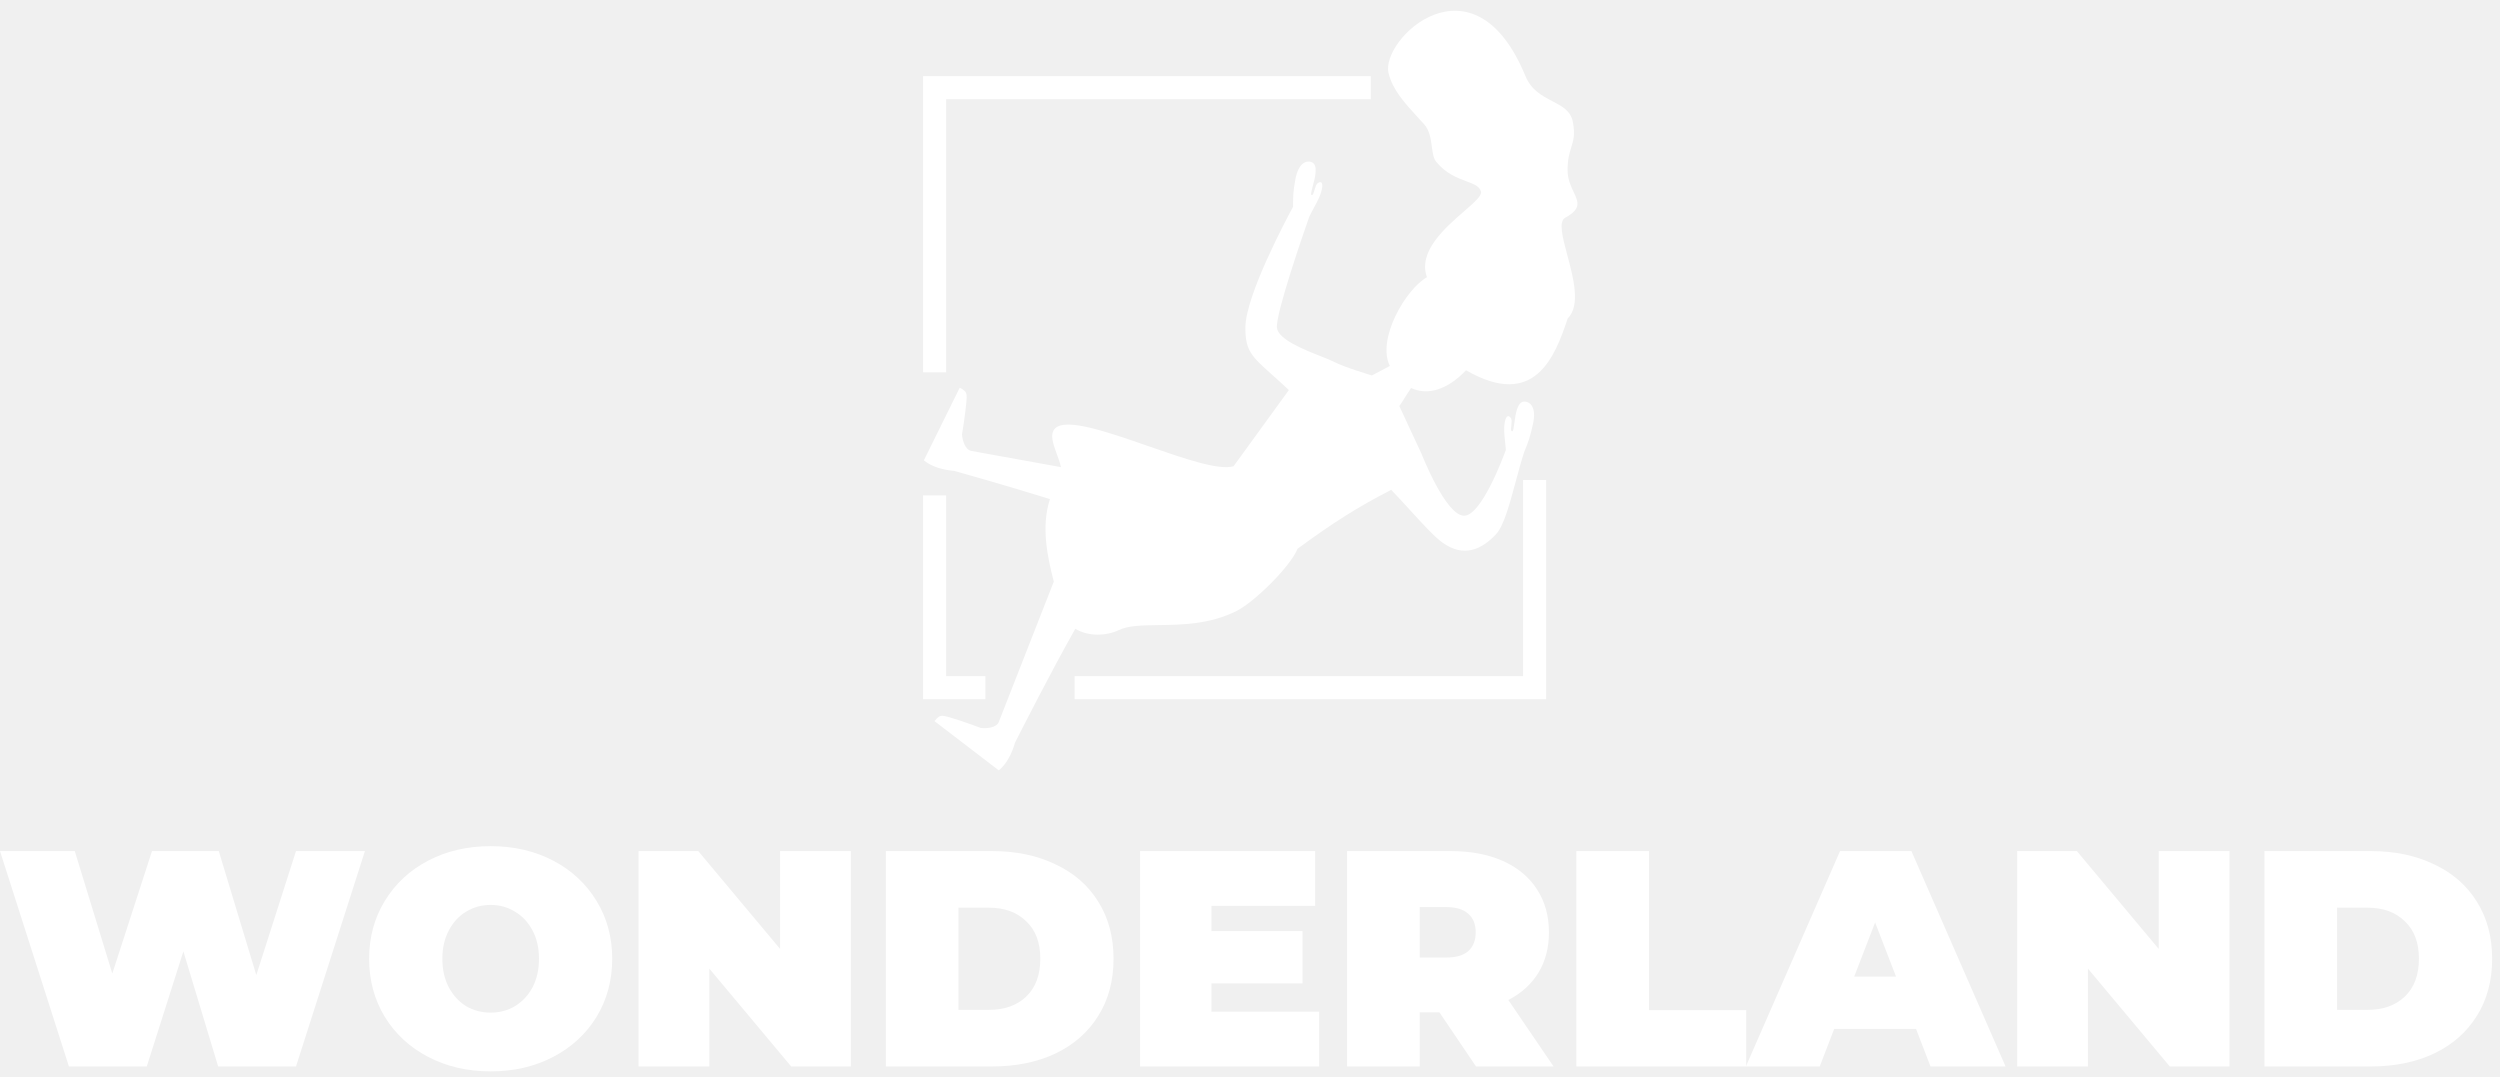
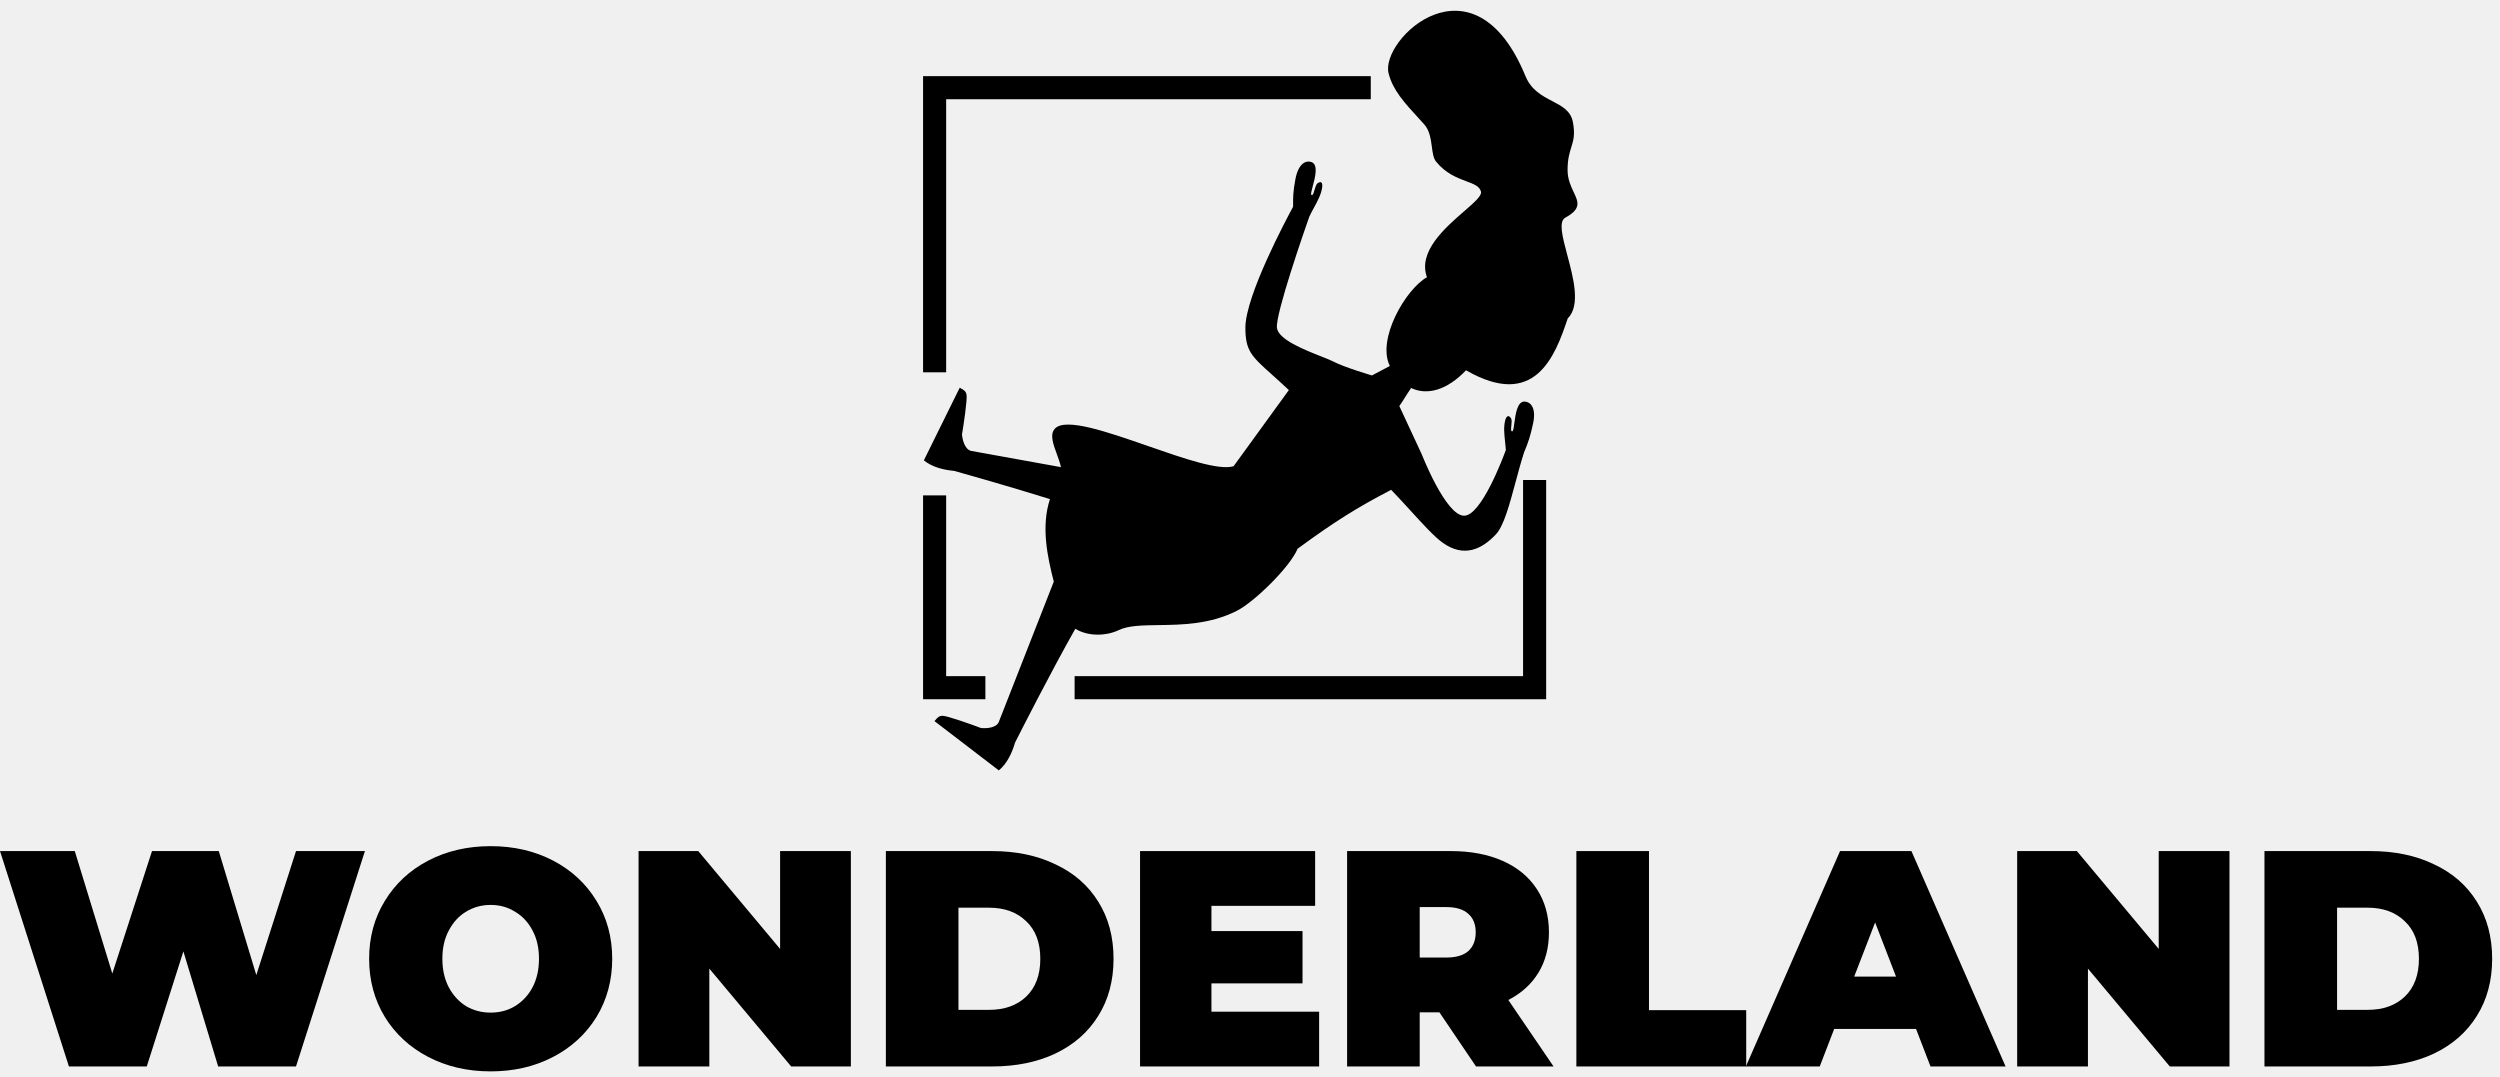
<svg xmlns="http://www.w3.org/2000/svg" width="130" height="56" viewBox="0 0 130 56" fill="none">
-   <path d="M18.976 44.256L15.392 55.456H11.344L9.536 49.472L7.632 55.456H3.584L0 44.256H3.888L5.84 50.624L7.904 44.256H11.376L13.328 50.704L15.392 44.256H18.976Z" fill="white" />
-   <path d="M25.515 55.712C24.309 55.712 23.227 55.461 22.267 54.96C21.307 54.459 20.555 53.765 20.011 52.88C19.467 51.984 19.195 50.976 19.195 49.856C19.195 48.736 19.467 47.733 20.011 46.848C20.555 45.952 21.307 45.253 22.267 44.752C23.227 44.251 24.309 44 25.515 44C26.72 44 27.803 44.251 28.763 44.752C29.723 45.253 30.475 45.952 31.019 46.848C31.563 47.733 31.835 48.736 31.835 49.856C31.835 50.976 31.563 51.984 31.019 52.88C30.475 53.765 29.723 54.459 28.763 54.96C27.803 55.461 26.72 55.712 25.515 55.712ZM25.515 52.656C25.984 52.656 26.405 52.544 26.779 52.32C27.163 52.085 27.467 51.76 27.691 51.344C27.915 50.917 28.027 50.421 28.027 49.856C28.027 49.291 27.915 48.8 27.691 48.384C27.467 47.957 27.163 47.632 26.779 47.408C26.405 47.173 25.984 47.056 25.515 47.056C25.045 47.056 24.619 47.173 24.235 47.408C23.861 47.632 23.563 47.957 23.339 48.384C23.115 48.8 23.003 49.291 23.003 49.856C23.003 50.421 23.115 50.917 23.339 51.344C23.563 51.76 23.861 52.085 24.235 52.32C24.619 52.544 25.045 52.656 25.515 52.656Z" fill="white" />
-   <path d="M44.245 44.256V55.456H41.141L36.885 50.368V55.456H33.205V44.256H36.309L40.565 49.344V44.256H44.245Z" fill="white" />
-   <path d="M46.065 44.256H51.584C52.833 44.256 53.931 44.485 54.88 44.944C55.84 45.392 56.582 46.037 57.105 46.88C57.638 47.723 57.904 48.715 57.904 49.856C57.904 50.997 57.638 51.989 57.105 52.832C56.582 53.675 55.84 54.325 54.88 54.784C53.931 55.232 52.833 55.456 51.584 55.456H46.065V44.256ZM51.425 52.512C52.235 52.512 52.88 52.283 53.361 51.824C53.851 51.355 54.096 50.699 54.096 49.856C54.096 49.013 53.851 48.363 53.361 47.904C52.88 47.435 52.235 47.2 51.425 47.2H49.84V52.512H51.425Z" fill="white" />
-   <path d="M68.595 52.608V55.456H59.283V44.256H68.387V47.104H62.995V48.416H67.731V51.136H62.995V52.608H68.595Z" fill="white" />
-   <path d="M74.849 52.64H73.825V55.456H70.049V44.256H75.441C76.475 44.256 77.377 44.427 78.145 44.768C78.913 45.109 79.505 45.6 79.921 46.24C80.337 46.88 80.545 47.627 80.545 48.48C80.545 49.28 80.364 49.979 80.001 50.576C79.638 51.173 79.115 51.648 78.433 52L80.785 55.456H76.753L74.849 52.64ZM76.737 48.48C76.737 48.064 76.609 47.744 76.353 47.52C76.097 47.285 75.713 47.168 75.201 47.168H73.825V49.792H75.201C75.713 49.792 76.097 49.68 76.353 49.456C76.609 49.221 76.737 48.896 76.737 48.48Z" fill="white" />
-   <path d="M81.971 44.256H85.747V52.528H90.803V55.456H81.971V44.256Z" fill="white" />
-   <path d="M99.634 53.504H95.378L94.626 55.456H90.786L95.682 44.256H99.394L104.29 55.456H100.386L99.634 53.504ZM98.594 50.784L97.506 47.968L96.418 50.784H98.594Z" fill="white" />
-   <path d="M115.933 44.256V55.456H112.829L108.573 50.368V55.456H104.893V44.256H107.997L112.253 49.344V44.256H115.933Z" fill="white" />
-   <path d="M117.752 44.256H123.272C124.52 44.256 125.619 44.485 126.568 44.944C127.528 45.392 128.269 46.037 128.792 46.88C129.325 47.723 129.592 48.715 129.592 49.856C129.592 50.997 129.325 51.989 128.792 52.832C128.269 53.675 127.528 54.325 126.568 54.784C125.619 55.232 124.52 55.456 123.272 55.456H117.752V44.256ZM123.112 52.512C123.923 52.512 124.568 52.283 125.048 51.824C125.539 51.355 125.784 50.699 125.784 49.856C125.784 49.013 125.539 48.363 125.048 47.904C124.568 47.435 123.923 47.2 123.112 47.2H121.528V52.512H123.112Z" fill="white" />
-   <path fill-rule="evenodd" clip-rule="evenodd" d="M48 3.96H71.28V5.16H49.2V19.36H48V3.96ZM79.2 35.16V24.96H80.4V36.36H55.88V35.16H79.2ZM49.2 35.16V25.76H48V36.36H51.24V35.16H49.2Z" fill="white" />
-   <path fill-rule="evenodd" clip-rule="evenodd" d="M77.011 9.964C77.067 10.175 76.659 10.53 76.132 10.988C75.138 11.852 73.72 13.084 74.201 14.415C73.091 15.044 71.581 17.641 72.272 19.03L71.341 19.523C71.32 19.517 69.897 19.098 69.341 18.803C69.207 18.733 68.974 18.641 68.696 18.531C67.809 18.181 66.461 17.649 66.4 17.04C66.327 16.311 67.817 12.024 68.081 11.273C68.152 11.118 68.236 10.964 68.32 10.81L68.32 10.81C68.515 10.452 68.71 10.094 68.754 9.731C68.778 9.537 68.728 9.384 68.515 9.527C68.44 9.585 68.395 9.739 68.354 9.879C68.308 10.036 68.268 10.174 68.197 10.139C68.147 10.114 68.197 9.932 68.26 9.693C68.385 9.232 68.564 8.561 68.197 8.427C67.931 8.33 67.519 8.468 67.36 9.323C67.239 9.969 67.24 10.231 67.24 10.703V10.703L67.24 10.753C66.918 11.346 64.76 15.374 64.76 17.04C64.76 18.242 65.075 18.524 66.148 19.486C66.396 19.709 66.686 19.968 67.021 20.283L64.146 24.244C63.375 24.474 61.548 23.838 59.706 23.197C57.573 22.455 55.42 21.706 54.861 22.283C54.575 22.578 54.764 23.092 54.955 23.612C55.04 23.843 55.125 24.076 55.169 24.291L50.5 23.447C50.187 23.378 50.05 22.906 50.023 22.594C50.105 22.118 50.306 20.766 50.26 20.527C50.228 20.356 50.152 20.29 49.906 20.16L48.04 23.939C48.476 24.292 49.06 24.436 49.62 24.487L49.62 24.487C50.146 24.634 52.417 25.273 54.597 25.953C54.125 27.401 54.472 28.974 54.797 30.245L51.933 37.552C51.804 37.846 51.315 37.889 51.004 37.855C50.552 37.682 49.265 37.224 49.021 37.222C48.848 37.221 48.768 37.283 48.593 37.498L51.939 40.061C52.37 39.702 52.624 39.157 52.782 38.616L52.782 38.616C53.084 38.02 54.617 34.995 55.916 32.696C56.6 33.115 57.544 33.069 58.181 32.763C58.673 32.527 59.396 32.517 60.24 32.505C61.457 32.489 62.926 32.469 64.32 31.76C65.242 31.291 67.1 29.46 67.474 28.535C69.359 27.152 70.557 26.395 72.342 25.471C72.69 25.833 73.032 26.207 73.356 26.562L73.356 26.562C74.009 27.277 74.59 27.913 75.013 28.217C76.118 29.011 77.055 28.573 77.796 27.776C78.197 27.344 78.495 26.239 78.808 25.075L78.808 25.075C78.95 24.546 79.096 24.004 79.257 23.507H79.258C79.46 23.028 79.578 22.687 79.721 22.018C79.899 21.181 79.571 20.896 79.288 20.881C78.897 20.859 78.808 21.535 78.746 22.001C78.715 22.242 78.691 22.426 78.636 22.429C78.556 22.433 78.572 22.292 78.589 22.133V22.133C78.605 21.99 78.622 21.833 78.574 21.752C78.432 21.539 78.327 21.658 78.275 21.843C78.178 22.188 78.222 22.588 78.266 22.988C78.281 23.125 78.296 23.262 78.305 23.397C78.164 23.785 77.032 26.817 76.133 26.817C75.173 26.817 73.92 23.597 73.92 23.597L73.919 23.597L72.764 21.114L72.769 21.108C72.84 21.015 72.927 20.875 73.033 20.707C73.132 20.549 73.247 20.367 73.377 20.176C74.219 20.577 75.255 20.284 76.233 19.254C79.803 21.311 80.857 18.555 81.52 16.56C82.2 15.888 81.82 14.464 81.499 13.263C81.248 12.321 81.033 11.515 81.396 11.318C82.242 10.858 82.073 10.502 81.83 9.987C81.686 9.682 81.516 9.321 81.514 8.851C81.512 8.282 81.614 7.956 81.705 7.662C81.817 7.301 81.914 6.989 81.788 6.339C81.676 5.758 81.22 5.52 80.716 5.257C80.196 4.986 79.625 4.688 79.325 3.959C76.623 -2.608 71.757 2.051 72.207 3.814C72.431 4.689 72.992 5.302 73.852 6.24C73.917 6.312 73.984 6.385 74.053 6.46C74.341 6.775 74.401 7.226 74.456 7.63C74.498 7.947 74.537 8.235 74.678 8.407C75.183 9.027 75.781 9.25 76.248 9.425C76.639 9.571 76.937 9.683 77.011 9.964Z" fill="white" />
+   <path d="M18.976 44.256L15.392 55.456H11.344L9.536 49.472L7.632 55.456H3.584L0 44.256H3.888L5.84 50.624L7.904 44.256H11.376L13.328 50.704L15.392 44.256H18.976Z" fill="black" />
+   <path d="M25.515 55.712C24.309 55.712 23.227 55.461 22.267 54.96C21.307 54.459 20.555 53.765 20.011 52.88C19.467 51.984 19.195 50.976 19.195 49.856C19.195 48.736 19.467 47.733 20.011 46.848C20.555 45.952 21.307 45.253 22.267 44.752C23.227 44.251 24.309 44 25.515 44C26.72 44 27.803 44.251 28.763 44.752C29.723 45.253 30.475 45.952 31.019 46.848C31.563 47.733 31.835 48.736 31.835 49.856C31.835 50.976 31.563 51.984 31.019 52.88C30.475 53.765 29.723 54.459 28.763 54.96C27.803 55.461 26.72 55.712 25.515 55.712ZM25.515 52.656C25.984 52.656 26.405 52.544 26.779 52.32C27.163 52.085 27.467 51.76 27.691 51.344C27.915 50.917 28.027 50.421 28.027 49.856C28.027 49.291 27.915 48.8 27.691 48.384C27.467 47.957 27.163 47.632 26.779 47.408C26.405 47.173 25.984 47.056 25.515 47.056C25.045 47.056 24.619 47.173 24.235 47.408C23.861 47.632 23.563 47.957 23.339 48.384C23.115 48.8 23.003 49.291 23.003 49.856C23.003 50.421 23.115 50.917 23.339 51.344C23.563 51.76 23.861 52.085 24.235 52.32C24.619 52.544 25.045 52.656 25.515 52.656Z" fill="black" />
+   <path d="M44.245 44.256V55.456H41.141L36.885 50.368V55.456H33.205V44.256H36.309L40.565 49.344V44.256H44.245Z" fill="black" />
+   <path d="M46.065 44.256H51.584C52.833 44.256 53.931 44.485 54.88 44.944C55.84 45.392 56.582 46.037 57.105 46.88C57.638 47.723 57.904 48.715 57.904 49.856C57.904 50.997 57.638 51.989 57.105 52.832C56.582 53.675 55.84 54.325 54.88 54.784C53.931 55.232 52.833 55.456 51.584 55.456H46.065V44.256ZM51.425 52.512C52.235 52.512 52.88 52.283 53.361 51.824C53.851 51.355 54.096 50.699 54.096 49.856C54.096 49.013 53.851 48.363 53.361 47.904C52.88 47.435 52.235 47.2 51.425 47.2H49.84V52.512H51.425Z" fill="black" />
+   <path d="M68.595 52.608V55.456H59.283V44.256H68.387V47.104H62.995V48.416H67.731V51.136H62.995V52.608H68.595Z" fill="black" />
+   <path d="M74.849 52.64H73.825V55.456H70.049V44.256H75.441C76.475 44.256 77.377 44.427 78.145 44.768C78.913 45.109 79.505 45.6 79.921 46.24C80.337 46.88 80.545 47.627 80.545 48.48C80.545 49.28 80.364 49.979 80.001 50.576C79.638 51.173 79.115 51.648 78.433 52L80.785 55.456H76.753L74.849 52.64ZM76.737 48.48C76.737 48.064 76.609 47.744 76.353 47.52C76.097 47.285 75.713 47.168 75.201 47.168H73.825V49.792H75.201C75.713 49.792 76.097 49.68 76.353 49.456C76.609 49.221 76.737 48.896 76.737 48.48Z" fill="black" />
+   <path d="M81.971 44.256H85.747V52.528H90.803V55.456H81.971V44.256Z" fill="black" />
+   <path d="M99.634 53.504H95.378L94.626 55.456H90.786L95.682 44.256H99.394L104.29 55.456H100.386L99.634 53.504ZM98.594 50.784L97.506 47.968L96.418 50.784H98.594Z" fill="black" />
+   <path d="M115.933 44.256V55.456H112.829L108.573 50.368V55.456H104.893V44.256H107.997L112.253 49.344V44.256H115.933Z" fill="black" />
+   <path d="M117.752 44.256H123.272C124.52 44.256 125.619 44.485 126.568 44.944C127.528 45.392 128.269 46.037 128.792 46.88C129.325 47.723 129.592 48.715 129.592 49.856C129.592 50.997 129.325 51.989 128.792 52.832C128.269 53.675 127.528 54.325 126.568 54.784C125.619 55.232 124.52 55.456 123.272 55.456H117.752V44.256ZM123.112 52.512C123.923 52.512 124.568 52.283 125.048 51.824C125.539 51.355 125.784 50.699 125.784 49.856C125.784 49.013 125.539 48.363 125.048 47.904C124.568 47.435 123.923 47.2 123.112 47.2H121.528V52.512H123.112Z" fill="black" />
+   <path fill-rule="evenodd" clip-rule="evenodd" d="M48 3.96H71.28V5.16H49.2V19.36H48V3.96ZM79.2 35.16V24.96H80.4V36.36H55.88V35.16H79.2ZM49.2 35.16V25.76H48V36.36H51.24V35.16H49.2Z" fill="black" />
+   <path fill-rule="evenodd" clip-rule="evenodd" d="M77.011 9.964C77.067 10.175 76.659 10.53 76.132 10.988C75.138 11.852 73.72 13.084 74.201 14.415C73.091 15.044 71.581 17.641 72.272 19.03L71.341 19.523C71.32 19.517 69.897 19.098 69.341 18.803C69.207 18.733 68.974 18.641 68.696 18.531C67.809 18.181 66.461 17.649 66.4 17.04C66.327 16.311 67.817 12.024 68.081 11.273C68.152 11.118 68.236 10.964 68.32 10.81L68.32 10.81C68.515 10.452 68.71 10.094 68.754 9.731C68.778 9.537 68.728 9.384 68.515 9.527C68.44 9.585 68.395 9.739 68.354 9.879C68.308 10.036 68.268 10.174 68.197 10.139C68.147 10.114 68.197 9.932 68.26 9.693C68.385 9.232 68.564 8.561 68.197 8.427C67.931 8.33 67.519 8.468 67.36 9.323C67.239 9.969 67.24 10.231 67.24 10.703V10.703L67.24 10.753C66.918 11.346 64.76 15.374 64.76 17.04C64.76 18.242 65.075 18.524 66.148 19.486C66.396 19.709 66.686 19.968 67.021 20.283L64.146 24.244C63.375 24.474 61.548 23.838 59.706 23.197C57.573 22.455 55.42 21.706 54.861 22.283C54.575 22.578 54.764 23.092 54.955 23.612C55.04 23.843 55.125 24.076 55.169 24.291L50.5 23.447C50.187 23.378 50.05 22.906 50.023 22.594C50.105 22.118 50.306 20.766 50.26 20.527C50.228 20.356 50.152 20.29 49.906 20.16L48.04 23.939C48.476 24.292 49.06 24.436 49.62 24.487L49.62 24.487C50.146 24.634 52.417 25.273 54.597 25.953C54.125 27.401 54.472 28.974 54.797 30.245L51.933 37.552C51.804 37.846 51.315 37.889 51.004 37.855C50.552 37.682 49.265 37.224 49.021 37.222C48.848 37.221 48.768 37.283 48.593 37.498L51.939 40.061C52.37 39.702 52.624 39.157 52.782 38.616L52.782 38.616C53.084 38.02 54.617 34.995 55.916 32.696C56.6 33.115 57.544 33.069 58.181 32.763C58.673 32.527 59.396 32.517 60.24 32.505C61.457 32.489 62.926 32.469 64.32 31.76C65.242 31.291 67.1 29.46 67.474 28.535C69.359 27.152 70.557 26.395 72.342 25.471C72.69 25.833 73.032 26.207 73.356 26.562L73.356 26.562C74.009 27.277 74.59 27.913 75.013 28.217C76.118 29.011 77.055 28.573 77.796 27.776C78.197 27.344 78.495 26.239 78.808 25.075L78.808 25.075C78.95 24.546 79.096 24.004 79.257 23.507H79.258C79.46 23.028 79.578 22.687 79.721 22.018C79.899 21.181 79.571 20.896 79.288 20.881C78.897 20.859 78.808 21.535 78.746 22.001C78.715 22.242 78.691 22.426 78.636 22.429C78.556 22.433 78.572 22.292 78.589 22.133V22.133C78.605 21.99 78.622 21.833 78.574 21.752C78.432 21.539 78.327 21.658 78.275 21.843C78.178 22.188 78.222 22.588 78.266 22.988C78.281 23.125 78.296 23.262 78.305 23.397C78.164 23.785 77.032 26.817 76.133 26.817C75.173 26.817 73.92 23.597 73.92 23.597L73.919 23.597L72.764 21.114L72.769 21.108C72.84 21.015 72.927 20.875 73.033 20.707C73.132 20.549 73.247 20.367 73.377 20.176C74.219 20.577 75.255 20.284 76.233 19.254C79.803 21.311 80.857 18.555 81.52 16.56C82.2 15.888 81.82 14.464 81.499 13.263C81.248 12.321 81.033 11.515 81.396 11.318C82.242 10.858 82.073 10.502 81.83 9.987C81.686 9.682 81.516 9.321 81.514 8.851C81.512 8.282 81.614 7.956 81.705 7.662C81.817 7.301 81.914 6.989 81.788 6.339C81.676 5.758 81.22 5.52 80.716 5.257C80.196 4.986 79.625 4.688 79.325 3.959C76.623 -2.608 71.757 2.051 72.207 3.814C72.431 4.689 72.992 5.302 73.852 6.24C73.917 6.312 73.984 6.385 74.053 6.46C74.341 6.775 74.401 7.226 74.456 7.63C74.498 7.947 74.537 8.235 74.678 8.407C75.183 9.027 75.781 9.25 76.248 9.425C76.639 9.571 76.937 9.683 77.011 9.964Z" fill="black" />
</svg>
